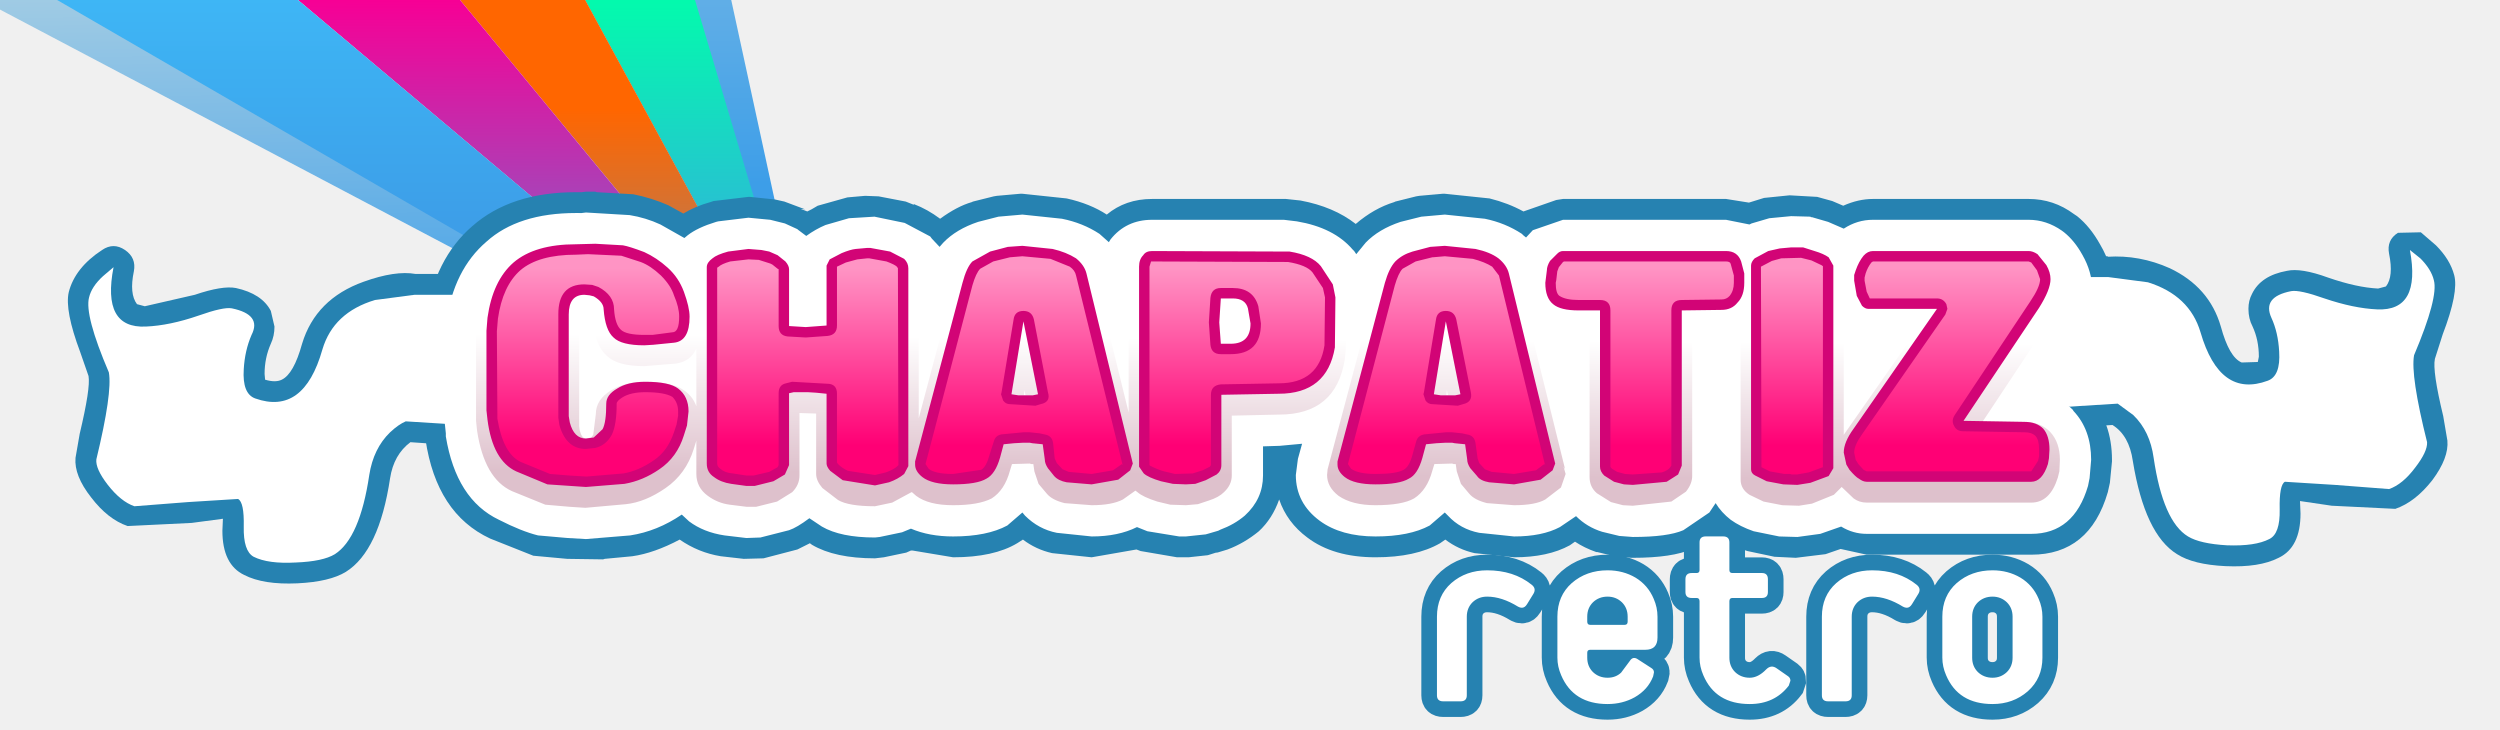
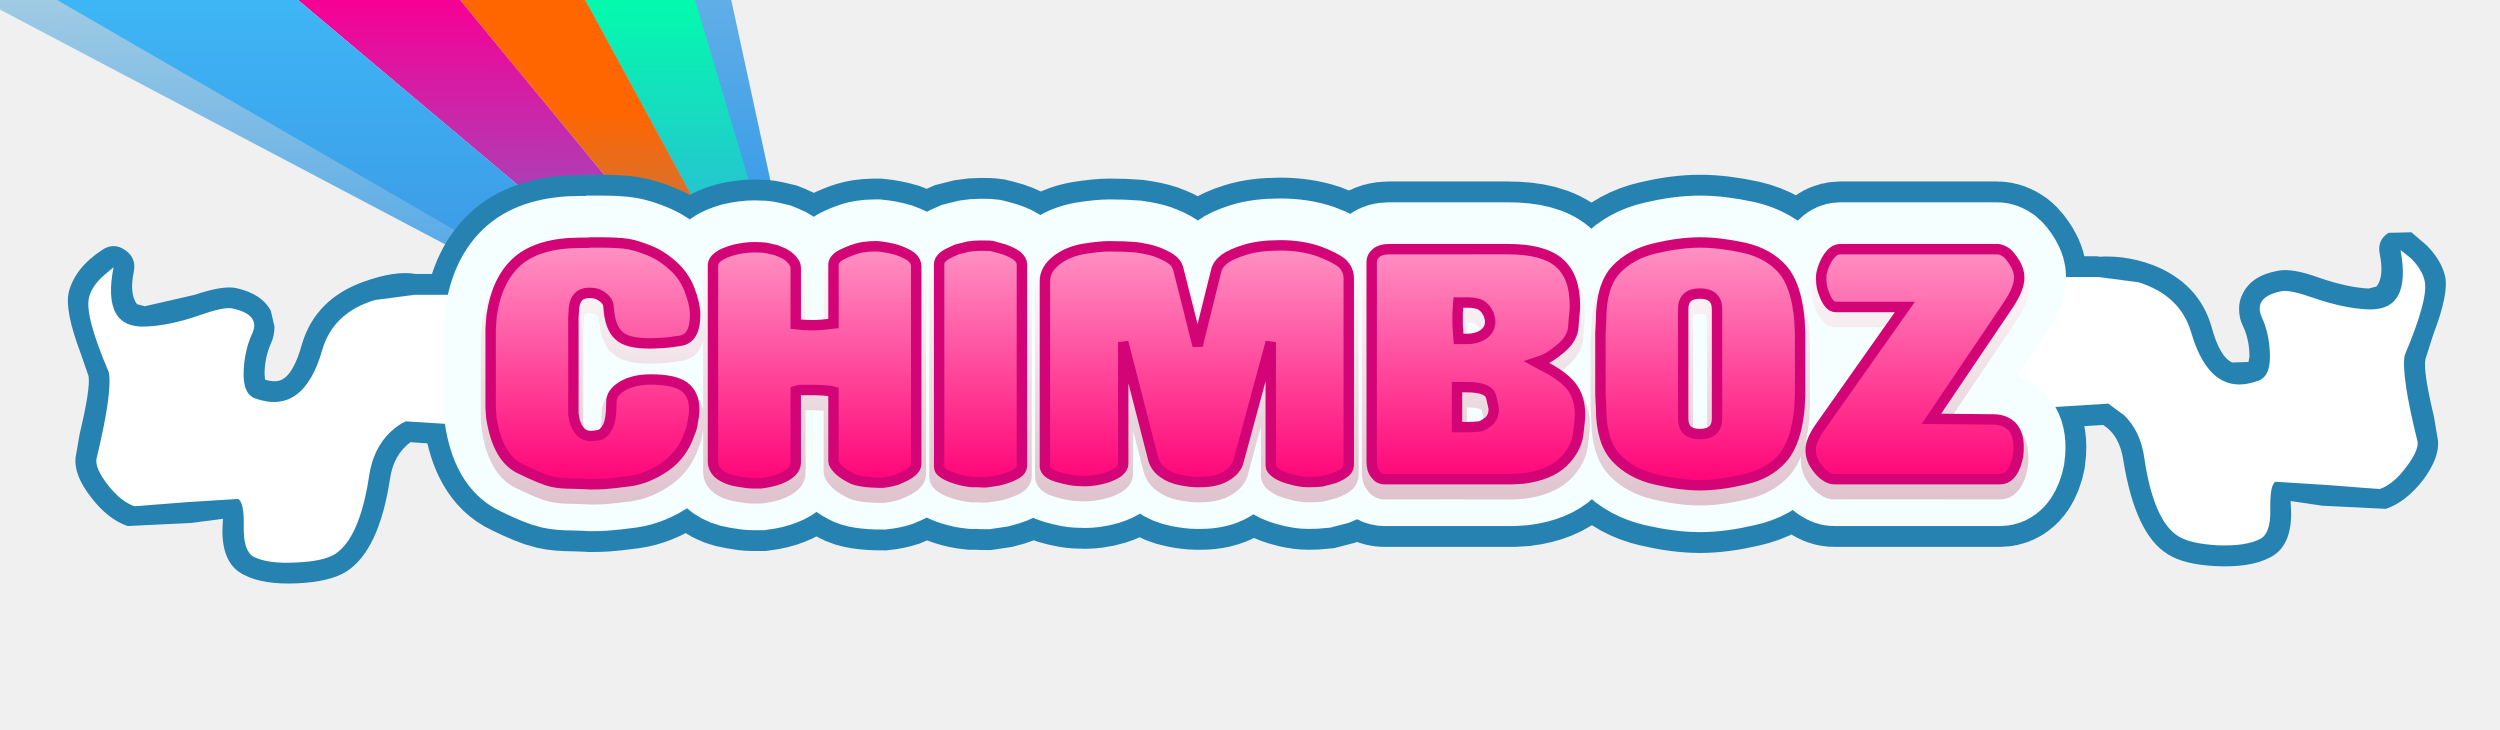
- <svg xmlns="http://www.w3.org/2000/svg" width="240" height="70">
-   <path d="m56.5-63.1 23 105.95-60.25-110.7L56.5-63.1" fill="url(#a)" fill-rule="evenodd" />
-   <path d="M47.9-63.1 79.5 42.85 19.25-67.85 47.9-63.1" fill="url(#b)" fill-rule="evenodd" />
-   <path d="M79.5 42.85-9.35-64.9l28.6-2.95L79.5 42.85" fill="url(#c)" fill-rule="evenodd" />
-   <path d="M-9.35-64.9 79.5 42.85l-116.05-97.7 27.2-10.05" fill="url(#d)" fill-rule="evenodd" />
-   <path d="M-36.55-54.85 79.5 42.85-65.45-33.6l28.9-21.25" fill="url(#e)" fill-rule="evenodd" />
-   <path d="M-36.55-54.85 79.5 42.85-60.15-38l23.6-16.85" fill="url(#f)" fill-rule="evenodd" />
-   <path d="M87.75 19.6q1.3.5 2.5 1.4 1.65-1.2 3.05-1.6l.1-.05 2-.5.3-.05 2.25-.2h.2l4.25.45q2.25.5 3.85 1.55 1.8-1.5 4.35-1.5h12.85l1.4.15q3.2.6 5.3 2.25 1.75-1.5 3.7-2.1l.1-.05 2-.5.3-.05 2.25-.2h.2l4.3.45q1.8.45 3.25 1.25l3.15-1.1.65-.1h15.65l2.2.35 1.45-.45 2.45-.25 2.65.15 1.45.4 1.05.45q1.45-.65 2.85-.65h14.95q2.4 0 4.35 1.45l.3.2q1.25 1 2.2 2.7 1.25 2.1 1.25 4.35 0 2.9-2.1 6.05l-1.95 2.9 1.6 1.2.15.15q2.2 2.4 2.2 6.05v.15l-.2 2.05-.2.9q-1.75 6-7.35 6h-15.8l-2.5-.55-1.45.5-2.85.35-2.05-.1-2.6-.55q-1.6-.5-2.75-1.35l-.3-.3-2.25 1.45q-1.9.85-5.7.85h-.15l-1.6-.15-1.65-.4h-.1q-1.15-.4-2.05-1l-.5.35q-2.1 1.15-5.35 1.15l-3.8-.4q-1.55-.35-2.8-1.3l-.5.35q-2.35 1.35-6.2 1.35-4.05 0-6.55-1.9-1.95-1.45-2.7-3.65-.65 1.85-1.95 3.05-1.4 1.15-3 1.75l-1.15.35.2-.1-.95.3-1.85.2H113l-3.5-.6-.4-.15-4.3.75-3.8-.4q-1.55-.35-2.8-1.3l-.55.35Q95.4 53.5 91.5 53.5l-3.9-.65h-.15l-.45.2-2.15.45-.85.1q-3.85 0-6.05-1.3l-.2-.15-1.2.6-3.25.85-1.9.05-2.2-.25q-2.15-.35-3.95-1.6-2.45 1.3-4.55 1.6l-2.65.25-.15.05-3.45-.05-3.25-.3-4.15-1.65q-5.15-2.4-6.2-9.5l-.15-1.8.1-9.4.05-.35q.85-5.8 4.5-8.95 3.7-3.25 9.95-3.25h.55l.4-.05h.9l.15.05 3.5.2q1.75.35 3.35 1.05l1.45.8q1.15-.7 2.6-1.1l.3-.1 3.35-.4H72l2.4.25.9.2 2 .75-.45-.05.65.25q.35-.15 1-.55l2.85-.8 1.7-.15 1.3.05 2.6.5.75.3.05-.05" fill="#2682b1" fill-rule="evenodd" />
-   <path d="m230.2 22.35 2.2-.05 1.45 1.25q1.35 1.35 1.75 2.85.45 1.65-1.1 5.7l-.75 2.35q-.25 1.15.8 5.5l.4 2.35q.15 1.65-1.45 3.8-1.65 2.1-3.55 2.75l-6.1-.3-3.05-.45.05 1.2q0 3.25-2.1 4.25-1.85.95-5.1.8-3.1-.15-4.65-1.15-3.1-1.9-4.25-8.95-.35-2.45-1.95-3.45l-5.05.3q-.85.1-1.5-.55-.6-.5-.6-1.45V26.6q0-2 2-2h4.75l-.1.05q3.1-.2 6 1.1 3.8 1.8 4.9 5.6.8 2.95 2 3.45l1.55-.05.1-.5q0-1.6-.6-2.9-.4-.75-.4-1.7 0-.8.35-1.45.85-1.75 3.35-2.2 1.35-.3 3.95.65 2.75.95 4.8 1.05l.75-.2q.75-.95.3-3.15-.25-1.3.85-2" fill="#2682b1" fill-rule="evenodd" />
-   <path d="m231.35 24 1 .8q1.05 1.05 1.3 2.1.45 1.65-1.9 7.2-.35 1.95 1.25 8.35.05.9-1.15 2.45-1.2 1.6-2.5 2.05l-5.2-.4-4.8-.3q-.55.3-.5 2.65.05 2.35-1 2.85-1.35.7-4.05.6-2.6-.15-3.75-.85-2.4-1.45-3.3-7.55-.35-2.55-1.95-4.1l-1.5-1.1-5.65.35-3.85-1.1 3.85-11.4h4.75l3.8.5q4 1.25 5.05 4.8 1.85 6.35 6.45 4.65 1.25-.45 1.1-2.8-.1-1.85-.75-3.25-.9-2 1.9-2.55.8-.15 3.2.7 2.8.95 5.05 1.05 4.25.2 3.15-5.7" fill="#fff" fill-rule="evenodd" />
-   <path d="M44.55 26.3q2 0 2 2v12.5q0 .85-.6 1.45-.65.55-1.5.55l-5.05-.35q-1.6 1.2-1.95 3.45-1.05 7-4.25 9-1.55.95-4.65 1.1-3.25.15-5.1-.8-2.1-1-2.1-4.25l.05-1.15-3 .4-6.15.3q-1.9-.65-3.5-2.75-1.65-2.1-1.5-3.8l.4-2.3q1.05-4.4.85-5.55l-.8-2.3q-1.5-4-1.1-5.75.6-2.35 3.2-4.05 1.1-.75 2.2 0t.85 2.05q-.45 2.15.3 3.15l.75.2 4.8-1.1q2.65-.9 3.95-.65 2.5.55 3.35 2.2l.35 1.5q0 .9-.35 1.65-.6 1.35-.6 2.9l.05.55q1 .3 1.6 0Q28.2 35.9 29 33q1.3-4.3 5.9-5.95 3.05-1.1 5-.75h4.65" fill="#2682b1" fill-rule="evenodd" />
-   <path d="M37.45 41.5q-1.6 1.55-2 4.1-.9 6.05-3.3 7.6-1.15.7-3.75.8-2.65.15-4.05-.55-1-.55-.95-2.9.05-2.35-.55-2.65l-4.8.3-5.15.4q-1.3-.45-2.55-2.05-1.2-1.55-1.1-2.45 1.55-6.4 1.2-8.35-2.35-5.5-1.9-7.2.25-1.05 1.35-2.05l1-.85q-1.15 5.9 3.1 5.7 2.3-.1 5.05-1.05 2.4-.85 3.2-.7 2.9.6 1.9 2.55-.65 1.5-.75 3.3-.15 2.35 1.1 2.8 4.65 1.65 6.45-4.7Q32 30 36 28.8l3.8-.5h4.75v12.5l-5.6-.35q-.7.3-1.5 1.05" fill="#fff" fill-rule="evenodd" />
-   <path d="m199 39.35.05.1q1.7 1.8 1.7 4.7l-.15 1.75-.15.75q-1.35 4.6-5.45 4.6h-15.8q-1.3 0-2.45-.7l-2 .7-2.2.3-1.75-.05-2.45-.5q-1.3-.45-2.2-1.1-.9-.7-1.45-1.6l-.6.9-2.5 1.7q-1.5.65-4.85.65l-1.3-.1-1.65-.4q-1.45-.45-2.5-1.5l-1.55 1.05q-1.7.9-4.4.9l-3.35-.35q-1.8-.35-3-1.65l-.3-.3-1.45 1.25q-1.95 1.05-5.2 1.05-3.3 0-5.35-1.5-2.3-1.7-2.3-4.4l.2-1.55.4-1.45-2.15.2-1.6.05v2.8q0 2.25-1.75 3.85-1 .85-2.35 1.35l-.2.1-.85.25-.35.1-1.9.2h-.65l-3.05-.5-1-.4q-1.8.9-4.35.9l-3.35-.35q-1.75-.35-3.05-1.65l-.25-.3-1.45 1.25q-1.95 1.05-5.2 1.05-2.3 0-4.05-.75l-.85.35-2.15.45-.45.05q-3.3 0-5.1-1.05l-1.2-.8q-1.2.9-1.95 1.15l-2.75.7-1.35.05-2.1-.25q-2-.3-3.4-1.35l-.7-.65q-2.35 1.6-4.95 2l-4.25.35-1.75-.1-2.85-.25q-1.6-.4-3.75-1.5-4.1-1.95-5.1-8v-.3l-.1-.95v-8.2l.1-1.3.05-.25q.7-5 3.85-7.7 3.05-2.75 8.6-2.75h.5l-.35.05.8-.1 4.2.25q1.55.25 2.95.9l2.3 1.3.3-.25q.95-.75 2.75-1.3l.2-.05 2.9-.35 2.1.2 1.4.35 1.2.55.05.05.8.6q.9-.65 1.85-1.05l2.25-.65 2.45-.15 2.9.6 2.45 1.3.15.2.75.8.35-.4q1.25-1.3 3.35-2l1.95-.5 2.3-.2 3.8.4q2 .4 3.6 1.45l.9.8.15-.25q1.5-1.9 4-1.9h12.65l1.25.15q3.55.6 5.35 2.7l.15.15.2.3.9-1.1q1.25-1.3 3.35-2l2-.5 2.25-.2 3.85.4q1.95.4 3.55 1.45l.15.15.25.2.65-.7 2.9-1h15.65l2.25.45.2-.1 1.7-.5 2.1-.2 1.85.05.05.05h.1l1.55.45 1.5.65q1.3-.85 2.8-.85h14.95q1.7 0 3.2 1.05l.2.15q1 .8 1.75 2.15.95 1.65.95 3.35 0 2.35-1.8 4.95l-3.25 4.9q1.9.4 3.2 1.7" fill="#fff" fill-rule="evenodd" />
-   <path d="M56.1 30.3q-.5 0-.5.95v9.65l.05.4q.2.8.6.8l.5-.1.2-.25.25-2q0-1.4 1.5-2.3 1.3-.8 3.25-.8 2.6 0 3.75.85.8.55 1.15 1.5v-5.55q-.55 1.25-1.95 1.45l-3.05.25q-2.6 0-3.6-1-1.15-1-1.3-3.45l-.4-.35-.15-.05h-.3m62.25.35h-.25l-.05 1.85.05.15V33h.05q.9 0 .9-.95l-.2-1.2-.5-.2m-20 6.8-.05.5h.15l-.1-.5m40.55 0-.05.5h.15l-.1-.5m-3.6-13.25 1.8-.45 1.6-.15 3.15.3q1.6.4 2.6 1.1 1.05.85 1.35 2l4.45 18.05-.15-.25.2.7-.45 1.3-1.5 1.15q-.95.55-3 .55l-2.6-.2q-1.2-.3-1.7-.9l-.8-.95-.4-1.2-.1-.7h-.2l-.15-.05-1.7.05-.2.65q-.5 1.85-1.75 2.65-1.15.65-3.7.65-2.25 0-3.55-.9-1.1-.85-1.1-2l.05-.55L132 27.9q.45-1.75 1.2-2.5.85-.8 2.1-1.2m-12.35-.1 1.05.1q2.55.45 3.6 1.75l1.25 1.95q.35.75.35 1.65v3.9l-.1 1.05q-.85 5.3-6.3 5.3l-4.55.1v5.75q0 .9-.75 1.6-.5.5-1.45.8l-1.05.35-1.15.1-1.5-.05-1.25-.3q-1.4-.45-1.9-.9l-.2-.15-1.2.85q-1.05.55-3 .55l-2.6-.2q-1.2-.3-1.7-.9l-.8-.95-.4-1.2-.1-.7H99l-.15-.05-1.7.05-.2.65q-.5 1.85-1.75 2.65-1.25.65-3.7.65-2.35 0-3.55-.9l-.4-.35h-.05l-1.85 1-1.65.35q-2.55 0-3.55-.6l-1.5-1.15q-.6-.7-.6-1.35v-5.8l-1.6-.05v6q0 .9-.7 1.6l-1.45.9-2 .5h-.95l-1.6-.2q-1.15-.15-2.1-.85-1.1-.8-1.1-2.1v-3.2l-.25.8q-.75 2.4-2.7 3.75-1.95 1.35-3.8 1.55l-3.9.35-1.55-.1-2.3-.2-3.2-1.3q-2.65-1.2-3.35-5.8l-.1-.95v-7.75l.1-1.3q.6-3.95 2.85-5.9 2.3-2 6.65-2h.75l.2-.05 3.7.2 2.3.7 2.55 1.65q1.2 1.15 1.8 2.7l.25.75v-2.75q0-.95.95-1.65.65-.5 1.85-.85l2.2-.25 1.45.1.8.2.15.05.9.4 1 .8q.6.7.6 1.4v4.5l.6.05 1-.1v-4.8q0-.7.6-1.3.55-.45 1.45-.85l1.55-.45 1.7-.1 2.15.45q1.15.4 1.65.85.75.7.75 1.65v13.4l3.25-12.25q.45-1.75 1.2-2.5.85-.8 2.1-1.2l1.8-.45 1.6-.15 3.15.3q1.65.4 2.6 1.1 1.05.85 1.35 2l3.1 12.6v-13q0-1 .6-1.7.5-.8 1.65-.8h12.35m54.4 5.7q-.35-.7-.35-1.7v13.65l.1-.15 6.95-9.95h-4.7q-.8 0-1.35-.65l-.65-1.2m17.4-5.7q.75 0 1.5.55l1.05 1.3q.55.95.55 1.85 0 1.4-1.3 3.3l-6.2 9.35 4 .05q1.55 0 2.5 1 .9 1 .9 2.65l-.05 1.1-.15.6q-.75 2.4-2.55 2.4h-15.8q-.7 0-1.25-.4l-1.15-1.1-.75.75-2.1.85-1.25.2-1.6-.05-1.8-.35-1.35-.65q-.85-.55-.85-1.45V31.2q-.75.55-1.8.55h-2.85V45.7q0 .75-.6 1.5l-1.4.95-3.7.4-.95-.05-1.15-.3-1.35-.85q-.7-.6-.7-1.55v-14h-1.05q-2 0-3.05-.8-1.15-.85-1.15-2.85l.15-1.3q.05-.75.5-1.35l.9-1 1.15-.4h15.65q1.4 0 2.05 1 .4-.4 1.6-.9l.15-.05 1.2-.3 2.65-.05 1.2.35q1 .35 1.65.85.8.7.8 1.5v1.45l.05-.8.15-.5q.4-1.15.95-1.8.7-.75 1.65-.75h14.95" fill="url(#g)" fill-rule="evenodd" />
-   <path d="m195.6 24.4.85 1.05q.4.7.4 1.35 0 1-1.1 2.75L188.5 40.4l5.85.1q1.15 0 1.8.65.6.7.6 2l-.05.85-.1.55q-.55 1.7-1.6 1.7h-15.8q-.35 0-.75-.3-.3-.15-.9-.85l-.3-.5-.25-1.15q0-1 .95-2.3l8-11.5h-6.6q-.3 0-.6-.3l-.5-.95-.25-1.45v-.55l.15-.45q.3-.85.75-1.4.4-.45.9-.45h14.95q.4 0 .85.3m-20.05.3.45.8v19.45l-.45.75-1.75.65-1.25.2-1.35-.05-1.6-.3-1.1-.55q-.4-.2-.4-.6V25.5q0-.35.35-.7l1.3-.7 1.1-.25 1.1-.1h1.15l1.1.35q.85.25 1.35.6m-8.75 4.35q-.55.7-1.55.7l-3.8.05v14.9l-.35.85-1.1.7-3.25.3-.85-.05-.95-.25-.95-.6q-.4-.4-.4-.85v-15h-2.05q-1.75 0-2.45-.6-.75-.6-.75-2.05l.15-1.2q0-.4.3-.9l.7-.7q.25-.25.55-.25h15.65q1.1 0 1.45 1l.3 1.15v.9q0 1.25-.65 1.9m-25.15-5.15q1.4.3 2.2.9.8.65 1 1.45l4.45 18.25-.25.65-1.15.9-2.55.45-2.4-.2q-.85-.15-1.15-.6l-.65-.75q-.3-.45-.3-.85l-.2-1.45-1-.1-.25-.05h-.6l-.9.05-1 .1-.35 1.3q-.45 1.6-1.3 2-.9.55-3.2.55-2.05 0-2.95-.7-.7-.55-.7-1.2v-.3l4.55-17.15q.4-1.4 1-2.05.65-.65 1.65-.95l1.7-.45 1.4-.1 2.95.3m-13.45 4.65-.05 4.8q-.75 4.45-5.4 4.45l-5.5.1v6.75q0 .55-.45.9l-1.05.55-1 .35-.9.05-1.25-.05-1.15-.25q-1.2-.35-1.65-.75l-.45-.65V25.6q0-.7.4-1.1.25-.4.85-.4l13.2.05q2.15.35 3 1.4l1.15 1.75.25 1.25m11.5 9.4.5-.1-1.4-7-1.15 7 .65.1h1.4M98.15 23.6l2.9.3q1.3.3 2.25.9.8.65 1 1.45l4.45 18.25-.25.65-1.15.9-2.55.45-2.4-.2q-.8-.15-1.2-.6l-.6-.75q-.3-.45-.3-.85l-.2-1.45-1-.1-.25-.05h-.6l-.9.05-1 .1-.35 1.3q-.45 1.55-1.3 2-.9.55-3.2.55-2.05 0-2.95-.7-.7-.55-.7-1.2v-.3l4.55-17.15q.4-1.5.95-2.05l1.7-.95 1.7-.45 1.4-.1m-14.9.2h.3l1.9.35 1.35.7q.4.4.4.9v19l-.4.75q-.6.5-1.45.8l-1.35.3-3.1-.5-1.2-.9q-.35-.4-.35-.7v-6.7l-1-.1-.8-.05H76.2l-.45.1v6.9l-.4.9-1.1.65-1.8.45h-.8l-1.45-.2q-1-.15-1.65-.65-.7-.45-.7-1.3V25.65q0-.45.55-.85.4-.35 1.5-.65l1.95-.25 1.25.1.75.15.8.35.75.6q.35.4.35.75v5.45l1.6.1 2-.15V25.5l.3-.6 1.15-.6q.85-.35 1.35-.4l1.1-.1m15.9 14.15.5-.1-1.4-7-1.15 7 .65.1h1.4m17.9-7 .05.7.1 1.35h.95q1.9 0 1.9-1.95l-.25-1.45q-.25-.95-1.45-.95h-1.15l-.15 2.3m-57.25-7.4q.6.1 2.05.65 1.2.55 2.25 1.5t1.55 2.3q.55 1.5.55 2.4 0 2.35-1.5 2.5l-2 .2-.85.05q-2.2 0-2.95-.75-.8-.7-.95-2.7 0-.7-.95-1.25l-.4-.1-.5-.05q-1.5 0-1.5 1.9v9.75l.1.6q.4 1.55 1.55 1.55L57 42l.85-.8q.35-.65.35-2.45 0-.85 1.05-1.45 1-.65 2.7-.65 2.3 0 3.15.65 1 .75 1 2.2l-.15 1.35-.3.95q-.65 2.1-2.35 3.25-1.6 1.1-3.35 1.4l-3.7.3-3.7-.25-3-1.25Q47.3 44.2 46.8 40.3l-.1-.9v-7.65l.1-1.25q.5-3.55 2.5-5.3 2.05-1.75 6-1.75l1.85-.05 2.65.15" fill="#d20476" fill-rule="evenodd" />
-   <path d="m74.65 25.8.1.05v5.45q0 .9.85 1l1.75.1 2.1-.15q.9-.1.9-1V25.6l.85-.4 1.1-.3.95-.1h.2l1.65.3q.8.3 1 .5l.1.15.05 18.9-.1.1q-.3.3-1.1.6L84 45.6l-2.6-.4q-.55-.25-.95-.65l-.1-.15v-6.6q0-.85-.75-.95l-3.55-.2-.6.15q-.7.15-.7.95v6.9l-.1.2-.8.45-1.5.35h-.7l-1.3-.2q-.75-.05-1.2-.45-.3-.2-.3-.5V25.7l.15-.1q.25-.25 1.1-.5l1.75-.2 1 .05 1.1.35.2.1.5.4m-26.95 6 .1-1.2q.45-3.15 2.15-4.65 1.75-1.5 5.35-1.5l1.15-.05 3.2.15 1.85.6q.95.35 1.95 1.3.95.95 1.25 1.9.5 1.15.5 2.05 0 1.5-.65 1.5l-1.9.25h-.8q-1.75 0-2.25-.5-.55-.5-.65-1.95 0-1.35-1.5-2.15l-.6-.2-.75-.05q-2.5 0-2.5 2.85v9.95l.1.7q.65 2.3 2.55 2.3l.9-.1q1.05-.25 1.6-1.3.45-.95.45-2.95 0-.25.55-.6.8-.5 2.2-.5 1.85 0 2.6.45.55.55.55 1.4v.4l-.15.85-.25.75q-.6 1.8-1.95 2.7-1.45 1-2.9 1.25l-3.55.3-1.65-.1-1.85-.15-2.8-1.15q-1.7-.8-2.25-4.15l-.05-8.4m102.35-6.65.1-.05h15.55q.4 0 .45.25l.3 1.1v.7q0 .75-.4 1.25-.3.35-.8.35l-3.8.05q-1 0-1 1v14.9l-.1.15q-.2.3-.8.5l-2.8.2-.75-.05-.75-.2-.5-.3-.1-.1-.05-.1v-15q0-1-1-1h-2.05q-1.25 0-1.85-.4-.35-.25-.35-1.25l.05-.25.1-.85.15-.4.4-.5m-10.25 5.5q-.2-.8-1-.8-.85 0-.95.85l-1.15 6.95-.05.2.2.6q.25.35.65.35l2.45.15.5-.15q.95-.2.75-1.15l-1.4-7m-3.9-5.55 1.6-.4h.05l1.15-.1 2.7.25q1.15.3 1.85.75l.65.85 4.4 18.1.05.1-.1-.1-.8.6-2.1.35-2.15-.2-.65-.25-.55-.6-.15-.45-.2-1.45q-.1-.75-.85-.85l-.45-.1-.95-.1h-.6l-2.05.2q-.65.1-.8.7l-.35 1.25q-.3 1.15-.85 1.45-.7.4-2.7.4-1.65 0-2.35-.5l-.3-.45 4.5-17.15q.35-1.2.75-1.6l1.25-.7m-18.7 2.55q-.9 0-1 .95l-.15 2.35.15 2.15q.1.9 1 .9h.95q2.9 0 2.9-2.95l-.25-1.65q-.5-1.75-2.45-1.75h-1.15m-6.85-2.05.15-.5 13.15.05q1.8.3 2.35 1l1 1.5.2.9-.05 4.6q-.55 3.65-4.4 3.65l-5.55.1q-.95.1-.95 1v6.75l-.1.15-.7.35-.95.3-1.7.05-1.05-.25q-.7-.2-1.35-.55l-.05-.05V25.6m-11.1 5.05q-.2-.8-1-.8-.85 0-.95.85l-1.15 6.95-.05.2.2.6q.25.35.65.35l2.45.15.5-.15q1-.2.7-1.15l-1.35-7m-3.9-5.55 1.6-.4 1.2-.1 2.7.25 1.85.75q.5.35.6.85l4.45 18.1v.1l-.05-.1-.85.6-2.05.35-2.2-.2-.6-.25-.55-.6-.2-.45-.15-1.45q-.1-.75-.85-.85l-.45-.1-.95-.1h-.6l-2.1.2q-.6.1-.75.7l-.4 1.25q-.3 1.15-.8 1.45l-2.7.4q-1.75 0-2.35-.5l-.3-.45 4.5-17.15q.35-1.2.75-1.6l1.25-.7m84.3.1.15-.1h14.95l.25.1.55.75.3.85q0 .75-.95 2.15l-7.25 10.9q-.35.55-.05 1.05.25.5.85.5l5.9.1q.7 0 1.05.35.35.35.35 1.3v.65l-.1.45-.65 1h-15.8l-.3-.15-.5-.55-.25-.4-.15-.7q0-.7.75-1.75l8-11.5.2-.55-.1-.45q-.3-.55-.9-.55h-6.45l-.3-.65-.2-1.05v-.3l.1-.4q.2-.6.55-1.05m-8.65-.4 1.9-.05 1 .25.95.45.15.1v19.3l-1.35.5-1.15.2h-.5l-.15-.05h-.55l-1.4-.25-.8-.4-.05-19.25 1.05-.55.9-.25" fill="url(#h)" fill-rule="evenodd" />
-   <g style="font-size:26.667px;line-height:1;letter-spacing:0;stroke:#2682b1;stroke-width:3;stroke-linecap:square">
-     <path d="M147.219 56.99v0q.286-.495-.183-.86-1.719-1.38-4.27-1.38-2.032 0-3.438 1.224-1.38 1.224-1.38 3.23v7.551q0 .573.599.573h1.666q.6 0 .6-.573v-7.552q0-.833.546-1.38.573-.547 1.406-.547 1.407 0 2.97.964.181.104.364.104.286 0 .495-.339l.625-1.015zm9.036 2.682v0q0 .313-.286.313h-3.308q-.286 0-.286-.313v-.469q0-.833.547-1.38.573-.547 1.406-.547.807 0 1.38.547.547.547.547 1.38v.47zm2.865 1.537v-2.006q0-.885-.365-1.718-.547-1.303-1.745-2.032-1.198-.703-2.682-.703-2.031 0-3.438 1.224-1.38 1.224-1.38 3.23v3.932q0 .859.365 1.692 1.172 2.76 4.453 2.76 1.432 0 2.604-.65 1.276-.73 1.77-2.006l.079-.39q0-.26-.26-.417l-1.25-.807q-.495-.365-.808.13l-.833 1.12q-.52.495-1.302.495-.833 0-1.406-.547-.547-.547-.547-1.38v-.47q0-.286.286-.286h5.287q1.172 0 1.172-1.171zm12.604 4.609v0l.156-.469q0-.26-.208-.417l-1.12-.78q-.52-.365-.99.103-.78.808-1.588.808-.834 0-1.406-.547-.547-.547-.547-1.38v-5.417q0-.313.286-.313h2.839q.573 0 .573-.572V55.61q0-.6-.573-.6h-2.839q-.286 0-.286-.286v-2.656q0-.573-.6-.573h-1.666q-.599 0-.599.573v2.656q0 .287-.286.287h-.47q-.598 0-.598.599v1.224q0 .572.599.572h.469q.286 0 .286.313v5.417q0 .859.365 1.692 1.172 2.76 4.453 2.76 2.396 0 3.75-1.77zm12.448-8.828v0q.286-.495-.183-.86-1.718-1.38-4.27-1.38-2.032 0-3.438 1.224-1.38 1.224-1.38 3.23v7.551q0 .573.599.573h1.666q.6 0 .6-.573v-7.552q0-.833.546-1.38.573-.547 1.407-.547 1.406 0 2.968.964.183.104.365.104.286 0 .495-.339l.625-1.015zm9.036 6.146v0q0 .833-.547 1.38-.573.547-1.38.547-.833 0-1.406-.547-.547-.547-.547-1.38v-3.933q0-.833.547-1.38.573-.547 1.406-.547.807 0 1.38.547.547.547.547 1.38v3.933zm2.865 0v-3.933q0-.885-.365-1.718-.547-1.303-1.745-2.032-1.198-.703-2.682-.703-2.031 0-3.437 1.224-1.38 1.224-1.38 3.23v3.932q0 .859.364 1.692 1.172 2.76 4.453 2.76 1.98 0 3.386-1.223 1.406-1.25 1.406-3.23z" style="font-family:chimbozheavy;-inkscape-font-specification:chimbozheavy;fill:#fff;paint-order:stroke fill markers" aria-label="retro" />
+ <svg xmlns="http://www.w3.org/2000/svg" xmlns:xlink="http://www.w3.org/1999/xlink" width="240" height="70">
+   <g fill-rule="evenodd">
+     <path d="m56.5-63.1 23 105.95-60.25-110.7L56.5-63.1" fill="url(#a)" style="display:inline" />
+     <path d="M47.9-63.1 79.5 42.85 19.25-67.85 47.9-63.1" fill="url(#b)" style="display:inline" />
+     <path d="M79.5 42.85-9.35-64.9l28.6-2.95L79.5 42.85" fill="url(#c)" />
+     <path d="M-9.35-64.9 79.5 42.85l-116.05-97.7 27.2-10.05" fill="url(#d)" />
+     <path d="M-36.55-54.85 79.5 42.85-65.45-33.6l28.9-21.25" fill="url(#e)" style="display:inline" />
+     <path d="M-36.55-54.85 79.5 42.85-60.15-38l23.6-16.85" fill="url(#f)" />
+   </g>
+   <g style="font-size:40px;line-height:1.25;letter-spacing:0;display:inline;stroke:#2682b1;stroke-width:13">
+     <path d="M47.1 39.164v-7.606l.098-1.258q.509-3.52 2.516-5.249 2.029-1.744 6.071-1.744h.457q.307 0 .464-.03h.944q1.67 0 2.643.15.853.142 2.081.644 1.175.479 2.269 1.475 1.055.958 1.564 2.298.524 1.385.524 2.396 0 2.298-1.474 2.478-1.356.217-2.022.217-.367.03-.89.03-2.172 0-2.943-.764-.846-.756-.981-2.702 0-.727-.95-1.22l-.398-.128q-.127-.03-.524-.03-1.475 0-1.475 1.902l-.03.494v9.224l.098.584q.411 1.535 1.594 1.535.225 0 .734-.09.494-.09.861-.771.367-.697.367-2.449 0-.846 1.04-1.474 1.064-.644 2.733-.644 2.239 0 3.19.673.98.704.98 2.18 0 .366-.03.583-.112.637-.127.764-.045.45-.277.95-.68 2.06-2.358 3.22-1.7 1.153-3.377 1.385-1.714.225-2.448.27-.524.037-1.288.037l-.71-.037-.914-.03q-1.333 0-2.12-.18-.928-.21-3.009-1.228-2.216-1.018-2.815-4.941zm21.346 5.092v-18.77q0-.48.524-.861.464-.345 1.505-.644 1.063-.247 1.962-.247.86 0 1.257.097.554.12.794.18l.464.187q.172.067.337.15.472.262.764.614.337.381.337.733v5.428q.756.098 1.594.098.787 0 2.03-.158v-5.705q0-.277.336-.614.247-.247 1.13-.606.765-.314 1.348-.404.562-.09 1.109-.09h.336q.951.09 1.902.367.929.344 1.348.674.434.389.434.89v18.95q0 .382-.404.741-.457.397-1.468.794-.606.195-1.355.277-2.336 0-3.122-.487-.816-.426-1.228-.89-.367-.412-.367-.675V37.6q-.292-.083-1.018-.128-.457-.03-.764-.03h-1.377q-.292.045-.464.098v6.895q0 .464-.397.861-.39.39-1.13.674-.674.277-1.783.427h-.83q-.502 0-1.468-.18-.98-.15-1.662-.644-.674-.494-.674-1.317zm21.712.576V25.358q0-.374.375-.703.24-.24 1.317-.704l1.1-.277q.547-.09 1.109-.09h.367q.614 0 .793.03.068.015.307.082.247.068.802.225.793.262 1.317.644.457.412.457.793v19.354q0 .42-.457.734-.591.382-1.752.674l-1.258.187q-.456 0-.673-.03h-.674q-.809-.082-1.595-.337-.786-.254-1.13-.524-.405-.262-.405-.584Zm12.638 1.258q-1.49-.285-1.961-.584-.524-.33-.524-.764V26.983q0-1.108 1.108-1.991 1.063-.824 2.605-1.101 1.587-.247 2.486-.247 1.46 0 2.515.09 1.168.164 1.902.404.958.352 1.468.704.561.382.703.92l1.872 7.42 1.782-7.18q.127-.606.794-1.13.621-.472 1.969-.891 1.362-.427 3.399-.427 1.976 0 3.624.547 1.67.628 2.298 1.168.644.598.644 1.474v17.85q0 .381-.277.673-.345.33-1.138.644l-1.19.307q-.555.06-1.288.06-.277 0-.771-.06-.33-.037-1.161-.277-.794-.24-1.198-.554-.464-.33-.464-.674V32.845l-3.122 11.53q-.232.779-1.138 1.318-.951.584-2.486.584h-.367q-.591 0-1.535-.187-.973-.18-1.684-.704-.711-.487-.951-1.318l-2.882-11.223v11.68q0 .397-.457.771-.472.345-1.228.584-.577.172-1.108.24-.554.067-.824.067-.868 0-1.415-.097zm30.113-.09q-.54 0-.854-.457-.374-.419-.374-1.198V25.18q0-.547.464-.921.427-.337 1.198-.337h11.433q3.369 0 4.881 1.288 1.535 1.31 1.535 4.11 0 .457-.037.704-.023.194-.06.614-.03.411-.06.793-.09 1.026-1.07 1.902-1.079.936-1.813 1.228l-.643.217.396.217q2.022.966 2.913 2.052.86 1.078.86 2.732 0 .592-.186 1.992-.225 1.437-1.468 2.635-1.303 1.213-3.773 1.535l-1.04.06Zm7.083-16.958q-.03.247-.03.644-.03.217-.03.487v.74q0 .487.03.734l.067.891h.734q1.04 0 1.684-.464.614-.471.614-1.19 0-.247-.15-.711l-.246-.427q-.33-.42-.704-.554-.464-.15-1.228-.15zm-.12 8.123V41h1.07q.644 0 1.079-.06.307-.045.853-.457.524-.42.524-1.198 0-.157-.247-1.168-.224-.95-2.328-.95zm13.836 2.029-.068-1.317v-5.893l.068-1.287q0-3.242 1.407-4.785 1.445-1.542 3.804-2.081 2.358-.554 4.29-.554 1.872 0 4.267.517 2.321.554 3.647 2.059 1.31 1.49 1.624 4.844l.06 1.287v5.893l-.06 1.317q-.314 3.287-1.624 4.785-1.37 1.557-3.677 2.05-2.365.555-4.237.555-1.894 0-4.26-.554-2.359-.54-3.804-2.081-1.437-1.543-1.437-4.755zm7.876.981q0 1.498 1.595 1.498 1.654 0 1.654-1.498v-10.49q0-1.504-1.654-1.504-1.595 0-1.595 1.505zm12.518 4.2q-.277-.584-.277-1.168 0-.95.951-2.268l8.094-11.47h-6.656q-.322 0-.584-.307-.315-.367-.517-.951-.277-.629-.277-1.408 0-.426.03-.554l.12-.456q.3-.899.77-1.415.413-.457.892-.457h15.086q.412 0 .891.337.374.3.824 1.04.396.667.396 1.348 0 1.093-1.1 2.703l-7.33 10.856 5.922.06q1.13 0 1.805.674.644.689.644 1.991 0 .427-.06.861l-.12.524Q193.104 46 192.01 46h-15.947q-.36 0-.771-.277-.412-.225-.884-.861z" style="font-size:30.667px;font-family:'Jagger SF';-inkscape-font-specification:'Jagger SF, Normal'" aria-label="CHIMBOZ" />
+   </g>
+   <g fill-rule="evenodd">
+     <path d="m229.3 22.35 2.2-.05 1.45 1.25q1.35 1.35 1.75 2.85.45 1.65-1.1 5.7l-.75 2.35q-.25 1.15.8 5.5l.4 2.35q.15 1.65-1.45 3.8-1.65 2.1-3.55 2.75l-6.1-.3-3.05-.45.05 1.2q0 3.25-2.1 4.25-1.85.95-5.1.8-3.1-.15-4.65-1.15-3.1-1.9-4.25-8.95-.35-2.45-1.95-3.45l-5.05.3q-.85.1-1.5-.55-.6-.5-.6-1.45V26.6q0-2 2-2h4.75l-.1.05q3.1-.2 6 1.1 3.8 1.8 4.9 5.6.8 2.95 2 3.45l1.55-.05.1-.5q0-1.6-.6-2.9-.4-.75-.4-1.7 0-.8.35-1.45.85-1.75 3.35-2.2 1.35-.3 3.95.65 2.75.95 4.8 1.05l.75-.2q.75-.95.3-3.15-.25-1.3.85-2" fill="#2682b1" />
+     <path d="m231.35 24 1 .8q1.05 1.05 1.3 2.1.45 1.65-1.9 7.2-.35 1.95 1.25 8.35.05.9-1.15 2.45-1.2 1.6-2.5 2.05l-5.2-.4-4.8-.3q-.55.3-.5 2.65.05 2.35-1 2.85-1.35.7-4.05.6-2.6-.15-3.75-.85-2.4-1.45-3.3-7.55-.35-2.55-1.95-4.1l-1.5-1.1-5.65.35-3.85-1.1 3.85-11.4h4.75l3.8.5q4 1.25 5.05 4.8 1.85 6.35 6.45 4.65 1.25-.45 1.1-2.8-.1-1.85-.75-3.25-.9-2 1.9-2.55.8-.15 3.2.7 2.8.95 5.05 1.05 4.25.2 3.15-5.7" fill="#fff" style="display:inline" transform="translate(-.9)" />
+     <path d="M44.55 26.3q2 0 2 2v12.5q0 .85-.6 1.45-.65.55-1.5.55l-5.05-.35q-1.6 1.2-1.95 3.45-1.05 7-4.25 9-1.55.95-4.65 1.1-3.25.15-5.1-.8-2.1-1-2.1-4.25l.05-1.15-3 .4-6.15.3q-1.9-.65-3.5-2.75-1.65-2.1-1.5-3.8l.4-2.3q1.05-4.4.85-5.55l-.8-2.3q-1.5-4-1.1-5.75.6-2.35 3.2-4.05 1.1-.75 2.2 0t.85 2.05q-.45 2.15.3 3.15l.75.2 4.8-1.1q2.65-.9 3.95-.65 2.5.55 3.35 2.2l.35 1.5q0 .9-.35 1.65-.6 1.35-.6 2.9l.05.55q1 .3 1.6 0Q28.2 35.9 29 33q1.3-4.3 5.9-5.95 3.05-1.1 5-.75h4.65" fill="#2682b1" style="display:inline" />
+     <path d="M37.45 41.5q-1.6 1.55-2 4.1-.9 6.05-3.3 7.6-1.15.7-3.75.8-2.65.15-4.05-.55-1-.55-.95-2.9.05-2.35-.55-2.65l-4.8.3-5.15.4q-1.3-.45-2.55-2.05-1.2-1.55-1.1-2.45 1.55-6.4 1.2-8.35-2.35-5.5-1.9-7.2.25-1.05 1.35-2.05l1-.85q-1.15 5.9 3.1 5.7 2.3-.1 5.05-1.05 2.4-.85 3.2-.7 2.9.6 1.9 2.55-.65 1.5-.75 3.3-.15 2.35 1.1 2.8 4.65 1.65 6.45-4.7Q32 30 36 28.8l3.8-.5h4.75v12.5l-5.6-.35q-.7.3-1.5 1.05" fill="#fff" />
+   </g>
+   <g style="font-size:40px;line-height:1.25;letter-spacing:0;display:inline;stroke:#f5ffff;stroke-width:9">
+     <path d="M47.1 39.164v-7.606l.098-1.258q.509-3.52 2.516-5.249 2.029-1.744 6.071-1.744h.457q.307 0 .464-.03h.944q1.67 0 2.643.15.853.142 2.081.644 1.175.479 2.269 1.475 1.055.958 1.564 2.298.524 1.385.524 2.396 0 2.298-1.474 2.478-1.356.217-2.022.217-.367.03-.89.03-2.172 0-2.943-.764-.846-.756-.981-2.702 0-.727-.95-1.22l-.398-.128q-.127-.03-.524-.03-1.475 0-1.475 1.902l-.03.494v9.224l.098.584q.411 1.535 1.594 1.535.225 0 .734-.09.494-.09.861-.771.367-.697.367-2.449 0-.846 1.04-1.474 1.064-.644 2.733-.644 2.239 0 3.19.673.98.704.98 2.18 0 .366-.03.583-.112.637-.127.764-.045.45-.277.95-.68 2.06-2.358 3.22-1.7 1.153-3.377 1.385-1.714.225-2.448.27-.524.037-1.288.037l-.71-.037-.914-.03q-1.333 0-2.12-.18-.928-.21-3.009-1.228-2.216-1.018-2.815-4.941zm21.346 5.092v-18.77q0-.48.524-.861.464-.345 1.505-.644 1.063-.247 1.962-.247.86 0 1.257.097.554.12.794.18l.464.187q.172.067.337.15.472.262.764.614.337.381.337.733v5.428q.756.098 1.594.098.787 0 2.03-.158v-5.705q0-.277.336-.614.247-.247 1.13-.606.765-.314 1.348-.404.562-.09 1.109-.09h.336q.951.09 1.902.367.929.344 1.348.674.434.389.434.89v18.95q0 .382-.404.741-.457.397-1.468.794-.606.195-1.355.277-2.336 0-3.122-.487-.816-.426-1.228-.89-.367-.412-.367-.675V37.6q-.292-.083-1.018-.128-.457-.03-.764-.03h-1.377q-.292.045-.464.098v6.895q0 .464-.397.861-.39.39-1.13.674-.674.277-1.783.427h-.83q-.502 0-1.468-.18-.98-.15-1.662-.644-.674-.494-.674-1.317zm21.712.576V25.358q0-.374.375-.703.24-.24 1.317-.704l1.1-.277q.547-.09 1.109-.09h.367q.614 0 .793.03.068.015.307.082.247.068.802.225.793.262 1.317.644.457.412.457.793v19.354q0 .42-.457.734-.591.382-1.752.674l-1.258.187q-.456 0-.673-.03h-.674q-.809-.082-1.595-.337-.786-.254-1.13-.524-.405-.262-.405-.584Zm12.638 1.258q-1.49-.285-1.961-.584-.524-.33-.524-.764V26.983q0-1.108 1.108-1.991 1.063-.824 2.605-1.101 1.587-.247 2.486-.247 1.46 0 2.515.09 1.168.164 1.902.404.958.352 1.468.704.561.382.703.92l1.872 7.42 1.782-7.18q.127-.606.794-1.13.621-.472 1.969-.891 1.362-.427 3.399-.427 1.976 0 3.624.547 1.67.628 2.298 1.168.644.598.644 1.474v17.85q0 .381-.277.673-.345.33-1.138.644l-1.19.307q-.555.06-1.288.06-.277 0-.771-.06-.33-.037-1.161-.277-.794-.24-1.198-.554-.464-.33-.464-.674V32.845l-3.122 11.53q-.232.779-1.138 1.318-.951.584-2.486.584h-.367q-.591 0-1.535-.187-.973-.18-1.684-.704-.711-.487-.951-1.318l-2.882-11.223v11.68q0 .397-.457.771-.472.345-1.228.584-.577.172-1.108.24-.554.067-.824.067-.868 0-1.415-.097zm30.113-.09q-.54 0-.854-.457-.374-.419-.374-1.198V25.18q0-.547.464-.921.427-.337 1.198-.337h11.433q3.369 0 4.881 1.288 1.535 1.31 1.535 4.11 0 .457-.037.704-.023.194-.06.614-.03.411-.06.793-.09 1.026-1.07 1.902-1.079.936-1.813 1.228l-.643.217.396.217q2.022.966 2.913 2.052.86 1.078.86 2.732 0 .592-.186 1.992-.225 1.437-1.468 2.635-1.303 1.213-3.773 1.535l-1.04.06Zm7.083-16.958q-.03.247-.03.644-.03.217-.03.487v.74q0 .487.03.734l.067.891h.734q1.04 0 1.684-.464.614-.471.614-1.19 0-.247-.15-.711l-.246-.427q-.33-.42-.704-.554-.464-.15-1.228-.15zm-.12 8.123V41h1.07q.644 0 1.079-.06.307-.045.853-.457.524-.42.524-1.198 0-.157-.247-1.168-.224-.95-2.328-.95zm13.836 2.029-.068-1.317v-5.893l.068-1.287q0-3.242 1.407-4.785 1.445-1.542 3.804-2.081 2.358-.554 4.29-.554 1.872 0 4.267.517 2.321.554 3.647 2.059 1.31 1.49 1.624 4.844l.06 1.287v5.893l-.06 1.317q-.314 3.287-1.624 4.785-1.37 1.557-3.677 2.05-2.365.555-4.237.555-1.894 0-4.26-.554-2.359-.54-3.804-2.081-1.437-1.543-1.437-4.755zm7.876.981q0 1.498 1.595 1.498 1.654 0 1.654-1.498v-10.49q0-1.504-1.654-1.504-1.595 0-1.595 1.505zm12.518 4.2q-.277-.584-.277-1.168 0-.95.951-2.268l8.094-11.47h-6.656q-.322 0-.584-.307-.315-.367-.517-.951-.277-.629-.277-1.408 0-.426.03-.554l.12-.456q.3-.899.77-1.415.413-.457.892-.457h15.086q.412 0 .891.337.374.3.824 1.04.396.667.396 1.348 0 1.093-1.1 2.703l-7.33 10.856 5.922.06q1.13 0 1.805.674.644.689.644 1.991 0 .427-.06.861l-.12.524Q193.104 46 192.01 46h-15.947q-.36 0-.771-.277-.412-.225-.884-.861z" style="font-size:30.667px;font-family:'Jagger SF';-inkscape-font-specification:'Jagger SF, Normal'" aria-label="CHIMBOZ" />
  </g>
  <defs>
-     <linearGradient gradientTransform="matrix(0 -.008 .0152 .0001 138.55 39.2)" gradientUnits="userSpaceOnUse" id="g" spreadMethod="pad" x1="-819.2" x2="819.2">
+     <linearGradient id="i">
+       <stop style="stop-color:#ff0075;stop-opacity:1" offset="0" />
+       <stop style="stop-color:#ff94c4;stop-opacity:1" offset="1" />
+     </linearGradient>
+     <linearGradient gradientTransform="matrix(0 -.008 .0152 .0001 138.55 39.2)" gradientUnits="userSpaceOnUse" id="h" spreadMethod="pad" x1="-819.2" x2="819.2">
      <stop offset="0" stop-color="#dec1cc" />
      <stop offset="1" stop-color="#fff" />
    </linearGradient>
-     <linearGradient gradientTransform="matrix(0 -.0104 .0125 0 162.85 34.25)" gradientUnits="userSpaceOnUse" id="h" spreadMethod="pad" x1="-819.2" x2="819.2">
+     <linearGradient gradientTransform="matrix(0 -.0104 .0125 0 162.85 34.25)" gradientUnits="userSpaceOnUse" id="g" spreadMethod="pad" x1="-819.2" x2="819.2">
      <stop offset="0" stop-color="#ff0075" />
      <stop offset="1" stop-color="#ff94c4" />
    </linearGradient>
    <linearGradient gradientTransform="matrix(0 .0368 -.0676 0 49.35 -12.5)" gradientUnits="userSpaceOnUse" id="a" spreadMethod="pad" x1="-819.2" x2="819.2">
      <stop offset="0" stop-color="#b6d5e3" />
      <stop offset="1" stop-color="#3d9ee8" />
    </linearGradient>
    <linearGradient gradientTransform="matrix(0 .0208 -.0676 0 52.15 15.5)" gradientUnits="userSpaceOnUse" id="b" spreadMethod="pad" x1="-819.2" x2="819.2">
      <stop offset="0" stop-color="#0fa" />
      <stop offset="1" stop-color="#3d9ee8" />
    </linearGradient>
    <linearGradient gradientTransform="matrix(0 .0269 -.0676 0 45.95 32.55)" gradientUnits="userSpaceOnUse" id="c" spreadMethod="pad" x1="-819.2" x2="819.2">
      <stop offset="0" stop-color="#f60" />
      <stop offset="1" stop-color="#3d9ee8" />
    </linearGradient>
    <linearGradient gradientTransform="matrix(0 .0281 -.0658 -.0001 23.65 23)" gradientUnits="userSpaceOnUse" id="d" spreadMethod="pad" x1="-819.2" x2="819.2">
      <stop offset="0" stop-color="#f70095" />
      <stop offset="1" stop-color="#3d9ee8" />
    </linearGradient>
    <linearGradient gradientTransform="matrix(.0004 .0258 -.0596 .0009 6.75 13.2)" gradientUnits="userSpaceOnUse" id="e" spreadMethod="pad" x1="-819.2" x2="819.2">
      <stop offset="0" stop-color="#b6d5e3" />
      <stop offset="1" stop-color="#3d9ee8" />
    </linearGradient>
    <linearGradient gradientTransform="matrix(0 .021 -.0596 0 4.3 4.4)" gradientUnits="userSpaceOnUse" id="f" spreadMethod="pad" x1="-819.2" x2="819.2">
      <stop offset="0" stop-color="#3ec4fd" />
      <stop offset="1" stop-color="#3d9ee8" />
    </linearGradient>
+     <linearGradient xlink:href="#g" id="k" x1="56.25" y1="46.75" x2="56.25" y2="23.4" gradientUnits="userSpaceOnUse" />
+     <linearGradient xlink:href="#h" id="j" x1="66.087" y1="81.6" x2="66.137" y2="56.25" gradientUnits="userSpaceOnUse" gradientTransform="translate(-9.887 -32.85)" />
+     <linearGradient xlink:href="#i" id="l" x1="56.707" y1="47.002" x2="56.707" y2="23.277" gradientUnits="userSpaceOnUse" />
  </defs>
+   <g style="font-size:40px;line-height:1.25;letter-spacing:0;display:inline;opacity:1;fill:none;stroke:url(#j);stroke-width:1.89">
+     <path d="M47.1 40.164v-7.606l.098-1.258q.509-3.52 2.516-5.249 2.029-1.744 6.071-1.744h.457q.307 0 .464-.03h.944q1.67 0 2.643.15.853.142 2.081.644 1.175.479 2.269 1.475 1.055.958 1.564 2.298.524 1.385.524 2.396 0 2.298-1.474 2.478-1.356.217-2.022.217-.367.03-.89.03-2.172 0-2.943-.764-.846-.756-.981-2.702 0-.727-.95-1.22l-.398-.128q-.127-.03-.524-.03-1.475 0-1.475 1.902l-.03.494v9.224l.098.584q.411 1.535 1.594 1.535.225 0 .734-.09.494-.09.861-.771.367-.697.367-2.449 0-.846 1.04-1.474 1.064-.644 2.733-.644 2.239 0 3.19.673.98.704.98 2.18 0 .366-.03.583-.112.637-.127.764-.045.45-.277.95-.68 2.06-2.358 3.22-1.7 1.153-3.377 1.385-1.714.225-2.448.27-.524.037-1.288.037l-.71-.037-.914-.03q-1.333 0-2.12-.18-.928-.21-3.009-1.228-2.216-1.018-2.815-4.941zm21.346 5.092v-18.77q0-.48.524-.861.464-.345 1.505-.644 1.063-.247 1.962-.247.86 0 1.257.097.554.12.794.18l.464.187q.172.067.337.15.472.262.764.614.337.381.337.733v5.428q.756.098 1.594.098.787 0 2.03-.158v-5.705q0-.277.336-.614.247-.247 1.13-.606.765-.314 1.348-.404.562-.09 1.109-.09h.336q.951.09 1.902.367.929.344 1.348.674.434.389.434.89v18.95q0 .382-.404.741-.457.397-1.468.794-.606.195-1.355.277-2.336 0-3.122-.487-.816-.426-1.228-.89-.367-.412-.367-.675V38.6q-.292-.083-1.018-.128-.457-.03-.764-.03h-1.377q-.292.045-.464.098v6.895q0 .464-.397.861-.39.39-1.13.674-.674.277-1.783.427h-.83q-.502 0-1.468-.18-.98-.15-1.662-.644-.674-.494-.674-1.317zm21.712.576V26.358q0-.374.375-.703.24-.24 1.317-.704l1.1-.277q.547-.09 1.109-.09h.367q.614 0 .793.03.068.015.307.082.247.068.802.225.793.262 1.317.644.457.412.457.793v19.354q0 .42-.457.734-.591.382-1.752.674l-1.258.187q-.456 0-.673-.03h-.674q-.809-.082-1.595-.337-.786-.254-1.13-.524-.405-.262-.405-.584Zm12.638 1.258q-1.49-.285-1.961-.584-.524-.33-.524-.764V27.983q0-1.108 1.108-1.991 1.063-.824 2.605-1.101 1.587-.247 2.486-.247 1.46 0 2.515.09 1.168.164 1.902.404.958.352 1.468.704.561.382.703.92l1.872 7.42 1.782-7.18q.127-.606.794-1.13.621-.472 1.969-.891 1.362-.427 3.399-.427 1.976 0 3.624.547 1.67.628 2.298 1.168.644.598.644 1.474v17.85q0 .381-.277.673-.345.33-1.138.644l-1.19.307q-.555.06-1.288.06-.277 0-.771-.06-.33-.037-1.161-.277-.794-.24-1.198-.554-.464-.33-.464-.674V33.845l-3.122 11.53q-.232.779-1.138 1.318-.951.584-2.486.584h-.367q-.591 0-1.535-.187-.973-.18-1.684-.704-.711-.487-.951-1.318l-2.882-11.223v11.68q0 .397-.457.771-.472.345-1.228.584-.577.172-1.108.24-.554.067-.824.067-.868 0-1.415-.097zm30.113-.09q-.54 0-.854-.457-.374-.419-.374-1.198V26.18q0-.547.464-.921.427-.337 1.198-.337h11.433q3.369 0 4.881 1.288 1.535 1.31 1.535 4.11 0 .457-.037.704-.023.194-.06.614-.03.411-.06.793-.09 1.026-1.07 1.902-1.079.936-1.813 1.228l-.643.217.396.217q2.022.966 2.913 2.052.86 1.078.86 2.732 0 .592-.186 1.992-.225 1.437-1.468 2.635-1.303 1.213-3.773 1.535l-1.04.06Zm7.083-16.958q-.03.247-.03.644-.03.217-.03.487v.74q0 .487.03.734l.067.891h.734q1.04 0 1.684-.464.614-.471.614-1.19 0-.247-.15-.711l-.246-.427q-.33-.42-.704-.554-.464-.15-1.228-.15zm-.12 8.123V42h1.07q.644 0 1.079-.06.307-.045.853-.457.524-.42.524-1.198 0-.157-.247-1.168-.224-.95-2.328-.95zm13.836 2.029-.068-1.317v-5.893l.068-1.287q0-3.242 1.407-4.785 1.445-1.542 3.804-2.081 2.358-.554 4.29-.554 1.872 0 4.267.517 2.321.554 3.647 2.059 1.31 1.49 1.624 4.844l.06 1.287v5.893l-.06 1.317q-.314 3.287-1.624 4.785-1.37 1.557-3.677 2.05-2.365.555-4.237.555-1.894 0-4.26-.554-2.359-.54-3.804-2.081-1.437-1.543-1.437-4.755zm7.876.981q0 1.498 1.595 1.498 1.654 0 1.654-1.498v-10.49q0-1.504-1.654-1.504-1.595 0-1.595 1.505zm12.518 4.2q-.277-.584-.277-1.168 0-.95.951-2.268l8.094-11.47h-6.656q-.322 0-.584-.307-.315-.367-.517-.951-.277-.629-.277-1.408 0-.426.03-.554l.12-.456q.3-.899.77-1.415.413-.457.892-.457h15.086q.412 0 .891.337.374.3.824 1.04.396.667.396 1.348 0 1.093-1.1 2.703l-7.33 10.856 5.922.06q1.13 0 1.805.674.644.689.644 1.991 0 .427-.06.861l-.12.524Q193.104 47 192.01 47h-15.947q-.36 0-.771-.277-.412-.225-.884-.861z" style="font-size:30.667px;font-family:'Jagger SF';-inkscape-font-specification:'Jagger SF, Normal'" aria-label="CHIMBOZ" />
+   </g>
+   <g style="font-size:40px;line-height:1.25;letter-spacing:0;display:inline;fill:url(#k);stroke:#d20476">
+     <path style="font-size:30.667px;font-family:'Jagger SF';-inkscape-font-specification:'Jagger SF, Normal';fill:url(#l);stroke:#d20476;stroke-opacity:1;fill-opacity:1" d="M56.707 23.277c-.105.02-.26.03-.465.03h-.457c-2.695 0-4.72.58-6.072 1.744-1.338 1.153-2.176 2.902-2.516 5.248l-.095 1.258v7.607l.066.914c.4 2.616 1.337 4.263 2.814 4.942 1.388.678 2.391 1.088 3.01 1.228.524.12 1.23.18 2.12.18l.913.029.711.037c.51 0 .938-.012 1.287-.037.49-.03 1.307-.12 2.45-.27 1.118-.154 2.244-.616 3.377-1.384 1.118-.774 1.903-1.848 2.357-3.221a2.98 2.98 0 0 0 .277-.951c.01-.085.052-.34.127-.764.02-.145.032-.34.032-.584 0-.983-.329-1.708-.983-2.178-.634-.449-1.697-.673-3.19-.673-1.112 0-2.023.215-2.732.644-.694.42-1.04.91-1.04 1.475 0 1.168-.121 1.983-.366 2.447-.245.454-.532.712-.861.772-.34.06-.585.09-.735.09-.788 0-1.319-.513-1.593-1.536l-.098-.584v-9.222l.03-.495c0-1.267.49-1.902 1.474-1.902.264 0 .44.01.525.03l.397.126c.634.33.95.737.95 1.221.09 1.298.417 2.2.981 2.703.514.51 1.494.764 2.942.764.35 0 .646-.01.89-.03.445 0 1.118-.072 2.022-.216.983-.12 1.476-.946 1.476-2.479 0-.674-.176-1.473-.525-2.396a5.882 5.882 0 0 0-1.564-2.3c-.73-.663-1.484-1.154-2.268-1.474-.819-.334-1.513-.55-2.082-.644-.649-.1-1.53-.149-2.643-.149zm106.502 0c-1.288 0-2.719.184-4.291.553-1.572.36-2.84 1.054-3.803 2.082-.938 1.028-1.408 2.624-1.408 4.785l-.066 1.287v5.893l.066 1.316c0 2.142.48 3.728 1.438 4.756.963 1.028 2.232 1.72 3.804 2.08 1.577.37 2.997.555 4.26.555 1.248 0 2.661-.185 4.238-.555 1.538-.33 2.763-1.012 3.676-2.05.874-.999 1.415-2.594 1.625-4.786l.059-1.316v-5.893l-.059-1.287c-.21-2.236-.751-3.852-1.625-4.845-.883-1.004-2.1-1.69-3.646-2.059-1.598-.344-3.02-.516-4.268-.516zm-40.295.278c-1.358 0-2.49.141-3.398.425-.899.28-1.557.577-1.971.891-.444.35-.708.727-.793 1.131l-1.781 7.18-1.873-7.42c-.095-.36-.33-.666-.703-.92-.34-.235-.828-.469-1.467-.703-.49-.16-1.124-.295-1.903-.405-.703-.06-1.542-.09-2.515-.09-.6 0-1.428.082-2.487.247-1.028.184-1.896.552-2.605 1.101-.739.59-1.107 1.252-1.107 1.99v17.76c0 .29.174.544.523.764.314.2.97.394 1.963.584.364.065.835.098 1.414.098a7.605 7.605 0 0 0 1.932-.307c.504-.16.914-.355 1.228-.584.305-.25.457-.507.457-.772v-11.68l2.883 11.223c.16.554.475.994.95 1.319.473.35 1.036.583 1.685.703.629.125 1.14.187 1.535.187h.367c1.023 0 1.85-.194 2.484-.584.604-.359.984-.799 1.14-1.318l3.12-11.53v11.868c0 .23.156.454.465.674.27.21.668.393 1.197.552.554.16.943.253 1.162.278.33.04.585.06.77.06.49 0 .92-.02 1.289-.06l1.19-.307c.529-.21.909-.425 1.138-.644a.95.95 0 0 0 .277-.674V26.744a1.94 1.94 0 0 0-.644-1.476c-.42-.36-1.186-.75-2.299-1.168-1.098-.365-2.305-.545-3.623-.545zm-28.855.029c-.375 0-.743.03-1.108.09l-1.101.277c-.72.31-1.157.544-1.317.703-.25.22-.375.454-.375.703v19.475c0 .215.135.41.404.584.23.18.607.354 1.131.523.524.17 1.055.283 1.594.338h.674c.145.02.37.03.674.03l1.258-.188c.773-.195 1.357-.42 1.752-.674.304-.21.457-.453.457-.732V25.357c0-.254-.153-.518-.457-.793-.35-.254-.788-.47-1.317-.644a92.331 92.331 0 0 0-1.11-.307c-.119-.02-.383-.029-.792-.029zm-10.121.06c-.365 0-.736.03-1.11.09-.39.06-.838.195-1.348.405-.589.24-.966.44-1.13.605-.225.225-.336.429-.336.613v5.706c-.829.104-1.506.158-2.03.158-.559 0-1.09-.033-1.593-.098v-5.428c0-.234-.114-.48-.338-.734a2.645 2.645 0 0 0-1.1-.764l-.465-.187c-.16-.04-.423-.1-.793-.18-.264-.065-.683-.096-1.257-.096-.6 0-1.255.082-1.963.246-.694.2-1.195.415-1.504.645-.35.255-.526.542-.526.861v18.77c0 .549.225.987.674 1.316.454.33 1.008.545 1.662.645.644.12 1.135.18 1.469.18h.83c.739-.1 1.334-.242 1.783-.426.494-.19.87-.415 1.13-.674.264-.265.398-.552.398-.861v-6.897c.114-.035.268-.068.463-.098h1.378c.205 0 .46.012.764.032.484.03.823.072 1.018.127v6.685c0 .175.122.4.367.674.274.31.682.606 1.226.89.525.325 1.566.489 3.123.489.5-.055.952-.148 1.356-.277.674-.265 1.162-.53 1.467-.795.27-.24.404-.486.404-.74v-18.95c0-.334-.144-.633-.434-.892-.28-.22-.728-.445-1.347-.674a10.228 10.228 0 0 0-1.903-.365zm49.406.276c-.514 0-.915.113-1.2.338-.309.25-.462.555-.462.92v19.168c0 .519.123.917.373 1.197.21.304.494.457.853.457h12.303l1.039-.06c1.647-.215 2.905-.727 3.773-1.536.829-.798 1.32-1.676 1.47-2.634.124-.934.187-1.598.187-1.993 0-1.103-.288-2.013-.862-2.732-.594-.724-1.564-1.407-2.912-2.05l-.398-.218.644-.216c.49-.195 1.094-.605 1.813-1.229.654-.584 1.01-1.219 1.07-1.902l.06-.793c.026-.28.044-.484.06-.614.024-.164.036-.4.036-.705 0-1.866-.51-3.236-1.533-4.109-1.008-.859-2.637-1.29-4.883-1.29zm43.304 0c-.319 0-.616.152-.89.457-.315.344-.572.817-.772 1.416l-.12.457c-.02.085-.03.268-.03.553 0 .519.093.989.277 1.408.135.39.306.707.516.951.175.205.37.307.584.307h6.656l-8.094 11.47c-.634.879-.949 1.634-.949 2.268 0 .39.09.779.276 1.168l.308.486c.315.425.608.712.883.862.274.184.532.277.771.277h15.948c.728 0 1.26-.56 1.593-1.684l.122-.525c.04-.29.058-.577.058-.861 0-.869-.213-1.531-.642-1.99-.45-.45-1.051-.674-1.805-.674l-5.922-.06 7.328-10.856c.734-1.074 1.102-1.975 1.102-2.704 0-.454-.132-.903-.397-1.347-.3-.494-.574-.842-.824-1.041-.32-.225-.616-.338-.89-.338zm-13.468 4.262c1.103 0 1.654.5 1.654 1.504v10.49c0 .998-.551 1.496-1.654 1.496-1.063 0-1.596-.498-1.596-1.496v-10.49c0-1.004.533-1.504 1.596-1.504zm-23.188.859h.74c.51 0 .92.05 1.229.15.25.09.483.276.703.555l.248.426c.1.31.149.546.149.71 0 .48-.204.878-.614 1.192-.429.31-.99.465-1.683.465h-.735l-.068-.893a6.618 6.618 0 0 1-.03-.732v-.742c0-.18.01-.342.03-.486 0-.265.011-.48.031-.645zm-.12 8.125h.95c1.403 0 2.179.315 2.328.95.165.673.248 1.062.248 1.167 0 .52-.174.92-.523 1.2-.364.274-.649.427-.854.456-.289.04-.648.059-1.078.059h-1.072v-1.773z" aria-label="CHIMBOZ" />
+   </g>
</svg>
